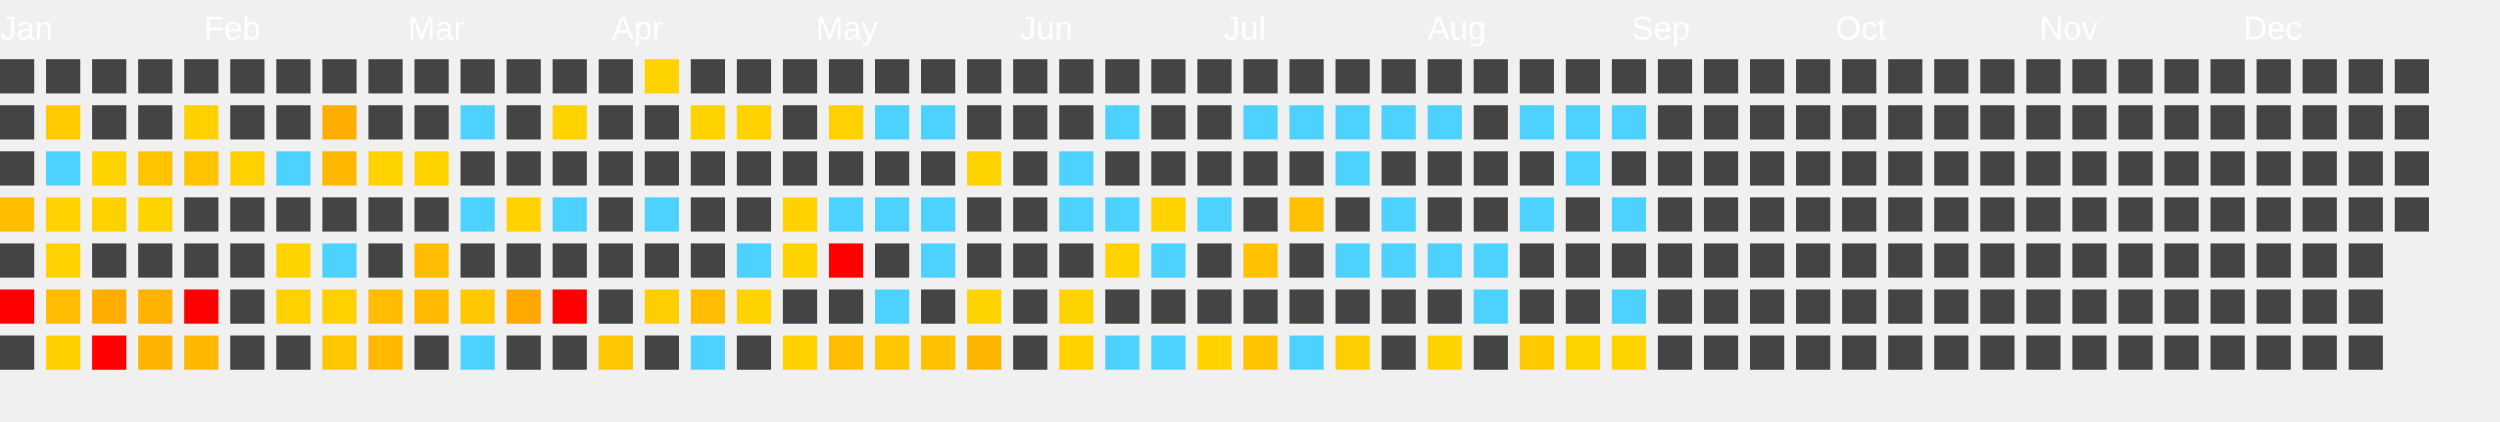
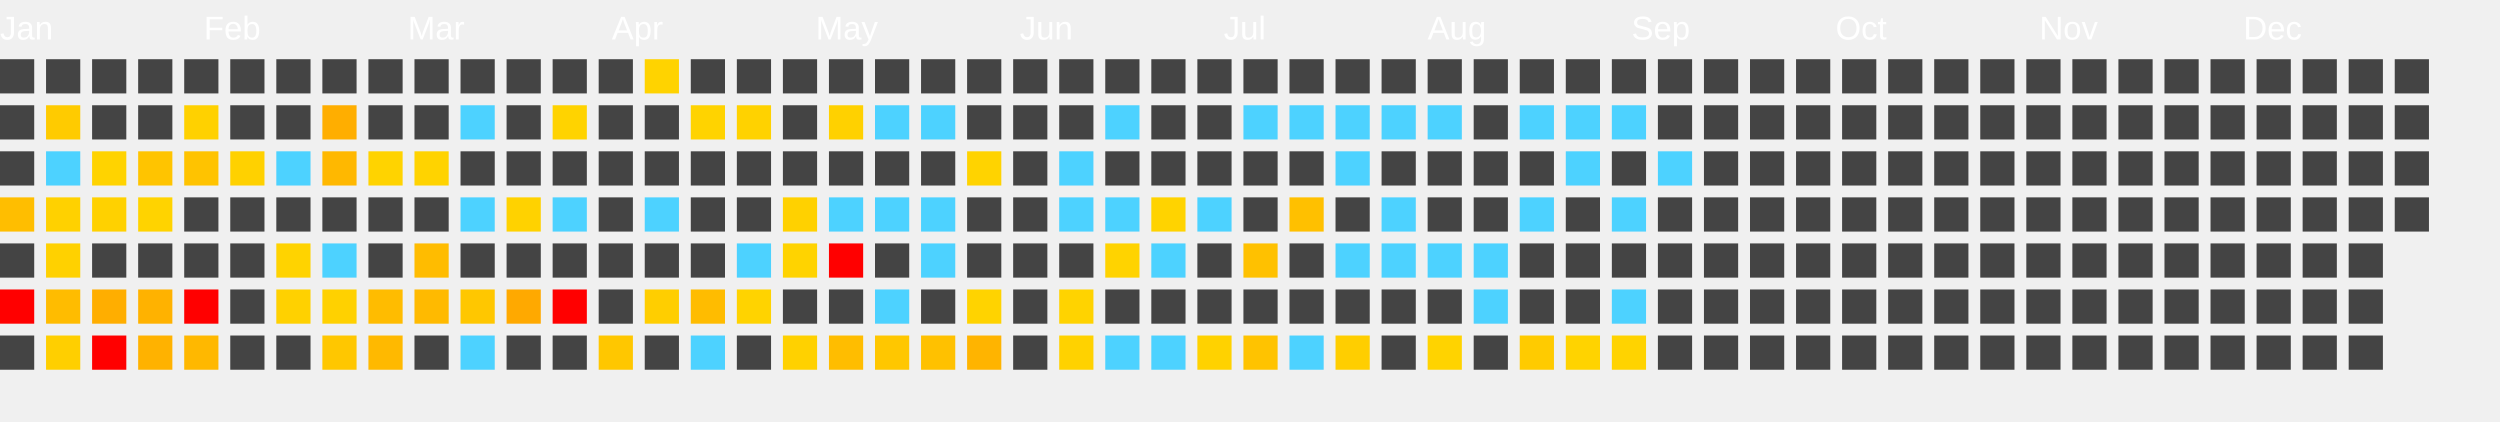
<svg xmlns="http://www.w3.org/2000/svg" baseProfile="full" height="32mm" version="1.1" viewBox="0,0,190,32" width="190mm">
  <defs />
  <rect fill="none" height="32" width="190" x="0" y="0" />
  <text fill="#FFFFFF" style="font-size:2.5px; font-family:Arial" x="0.0" y="3.0">Jan</text>
  <text fill="#FFFFFF" style="font-size:2.5px; font-family:Arial" x="15.5" y="3.0">Feb</text>
  <text fill="#FFFFFF" style="font-size:2.5px; font-family:Arial" x="31.0" y="3.0">Mar</text>
  <text fill="#FFFFFF" style="font-size:2.5px; font-family:Arial" x="46.5" y="3.0">Apr</text>
  <text fill="#FFFFFF" style="font-size:2.5px; font-family:Arial" x="62.0" y="3.0">May</text>
  <text fill="#FFFFFF" style="font-size:2.5px; font-family:Arial" x="77.5" y="3.0">Jun</text>
  <text fill="#FFFFFF" style="font-size:2.5px; font-family:Arial" x="93.0" y="3.0">Jul</text>
  <text fill="#FFFFFF" style="font-size:2.5px; font-family:Arial" x="108.5" y="3.0">Aug</text>
  <text fill="#FFFFFF" style="font-size:2.5px; font-family:Arial" x="124.0" y="3.0">Sep</text>
  <text fill="#FFFFFF" style="font-size:2.5px; font-family:Arial" x="139.5" y="3.0">Oct</text>
  <text fill="#FFFFFF" style="font-size:2.5px; font-family:Arial" x="155.0" y="3.0">Nov</text>
  <text fill="#FFFFFF" style="font-size:2.5px; font-family:Arial" x="170.5" y="3.0">Dec</text>
  <rect fill="#444444" height="2.6" width="2.6" x="0.0" y="4.5" />
  <rect fill="#444444" height="2.6" width="2.6" x="0.0" y="8.0" />
  <rect fill="#444444" height="2.6" width="2.6" x="0.0" y="11.5" />
  <rect fill="#ffbe00" height="2.6" width="2.6" x="0.0" y="15.0" />
  <rect fill="#444444" height="2.6" width="2.6" x="0.0" y="18.5" />
  <rect fill="red" height="2.6" width="2.6" x="0.0" y="22.0" />
  <rect fill="#444444" height="2.6" width="2.6" x="0.0" y="25.5" />
  <rect fill="#444444" height="2.6" width="2.6" x="3.5" y="4.5" />
  <rect fill="#ffcb00" height="2.6" width="2.6" x="3.5" y="8.0" />
  <rect fill="#4dd2ff" height="2.6" width="2.6" x="3.5" y="11.5" />
  <rect fill="#ffd100" height="2.6" width="2.6" x="3.5" y="15.0" />
  <rect fill="#ffd100" height="2.6" width="2.6" x="3.5" y="18.5" />
  <rect fill="#ffbc00" height="2.6" width="2.6" x="3.5" y="22.0" />
  <rect fill="#ffcf00" height="2.6" width="2.6" x="3.5" y="25.5" />
  <rect fill="#444444" height="2.6" width="2.6" x="7.0" y="4.5" />
  <rect fill="#444444" height="2.6" width="2.6" x="7.0" y="8.0" />
  <rect fill="#ffd300" height="2.6" width="2.6" x="7.0" y="11.5" />
  <rect fill="#ffd100" height="2.6" width="2.6" x="7.0" y="15.0" />
  <rect fill="#444444" height="2.6" width="2.6" x="7.0" y="18.5" />
  <rect fill="#ffae00" height="2.6" width="2.6" x="7.0" y="22.0" />
  <rect fill="red" height="2.6" width="2.6" x="7.0" y="25.5" />
  <rect fill="#444444" height="2.6" width="2.6" x="10.5" y="4.5" />
  <rect fill="#444444" height="2.6" width="2.6" x="10.5" y="8.0" />
  <rect fill="#ffc400" height="2.6" width="2.6" x="10.5" y="11.5" />
  <rect fill="#ffd300" height="2.6" width="2.6" x="10.5" y="15.0" />
  <rect fill="#444444" height="2.6" width="2.6" x="10.5" y="18.5" />
  <rect fill="#ffb200" height="2.6" width="2.6" x="10.5" y="22.0" />
  <rect fill="#ffb200" height="2.6" width="2.6" x="10.5" y="25.5" />
  <rect fill="#444444" height="2.6" width="2.6" x="14.0" y="4.5" />
  <rect fill="#ffd100" height="2.6" width="2.6" x="14.0" y="8.0" />
  <rect fill="#ffc300" height="2.6" width="2.6" x="14.0" y="11.5" />
  <rect fill="#444444" height="2.6" width="2.6" x="14.0" y="15.0" />
  <rect fill="#444444" height="2.6" width="2.6" x="14.0" y="18.5" />
  <rect fill="red" height="2.6" width="2.6" x="14.0" y="22.0" />
  <rect fill="#ffb800" height="2.6" width="2.6" x="14.0" y="25.5" />
  <rect fill="#444444" height="2.6" width="2.6" x="17.5" y="4.5" />
  <rect fill="#444444" height="2.6" width="2.6" x="17.5" y="8.0" />
  <rect fill="#ffd100" height="2.6" width="2.6" x="17.5" y="11.5" />
  <rect fill="#444444" height="2.6" width="2.6" x="17.5" y="15.0" />
  <rect fill="#444444" height="2.6" width="2.6" x="17.5" y="18.5" />
  <rect fill="#444444" height="2.6" width="2.6" x="17.5" y="22.0" />
  <rect fill="#444444" height="2.6" width="2.6" x="17.5" y="25.5" />
  <rect fill="#444444" height="2.6" width="2.6" x="21.0" y="4.5" />
  <rect fill="#444444" height="2.6" width="2.6" x="21.0" y="8.0" />
  <rect fill="#4dd2ff" height="2.6" width="2.6" x="21.0" y="11.5" />
  <rect fill="#444444" height="2.6" width="2.6" x="21.0" y="15.0" />
  <rect fill="#ffd300" height="2.6" width="2.6" x="21.0" y="18.5" />
  <rect fill="#ffd100" height="2.6" width="2.6" x="21.0" y="22.0" />
  <rect fill="#444444" height="2.6" width="2.6" x="21.0" y="25.5" />
  <rect fill="#444444" height="2.6" width="2.6" x="24.5" y="4.5" />
  <rect fill="#ffae00" height="2.6" width="2.6" x="24.5" y="8.0" />
  <rect fill="#ffb800" height="2.6" width="2.6" x="24.5" y="11.5" />
  <rect fill="#444444" height="2.6" width="2.6" x="24.5" y="15.0" />
  <rect fill="#4dd2ff" height="2.6" width="2.6" x="24.5" y="18.5" />
  <rect fill="#ffd100" height="2.6" width="2.6" x="24.5" y="22.0" />
  <rect fill="#ffc700" height="2.6" width="2.6" x="24.5" y="25.5" />
  <rect fill="#444444" height="2.6" width="2.6" x="28.0" y="4.5" />
  <rect fill="#444444" height="2.6" width="2.6" x="28.0" y="8.0" />
  <rect fill="#ffd300" height="2.6" width="2.6" x="28.0" y="11.5" />
  <rect fill="#444444" height="2.6" width="2.6" x="28.0" y="15.0" />
  <rect fill="#444444" height="2.6" width="2.6" x="28.0" y="18.5" />
  <rect fill="#ffbc00" height="2.6" width="2.6" x="28.0" y="22.0" />
  <rect fill="#ffb900" height="2.6" width="2.6" x="28.0" y="25.5" />
  <rect fill="#444444" height="2.6" width="2.6" x="31.5" y="4.5" />
  <rect fill="#444444" height="2.6" width="2.6" x="31.5" y="8.0" />
  <rect fill="#ffd300" height="2.6" width="2.6" x="31.5" y="11.5" />
  <rect fill="#444444" height="2.6" width="2.6" x="31.5" y="15.0" />
  <rect fill="#ffbc00" height="2.6" width="2.6" x="31.5" y="18.5" />
  <rect fill="#ffba00" height="2.6" width="2.6" x="31.5" y="22.0" />
  <rect fill="#444444" height="2.6" width="2.6" x="31.5" y="25.5" />
  <rect fill="#444444" height="2.6" width="2.6" x="35.0" y="4.5" />
  <rect fill="#4dd2ff" height="2.6" width="2.6" x="35.0" y="8.0" />
  <rect fill="#444444" height="2.6" width="2.6" x="35.0" y="11.5" />
  <rect fill="#4dd2ff" height="2.6" width="2.6" x="35.0" y="15.0" />
  <rect fill="#444444" height="2.6" width="2.6" x="35.0" y="18.5" />
  <rect fill="#ffc700" height="2.6" width="2.6" x="35.0" y="22.0" />
  <rect fill="#4dd2ff" height="2.6" width="2.6" x="35.0" y="25.5" />
  <rect fill="#444444" height="2.6" width="2.6" x="38.5" y="4.5" />
  <rect fill="#444444" height="2.6" width="2.6" x="38.5" y="8.0" />
  <rect fill="#444444" height="2.6" width="2.6" x="38.5" y="11.5" />
  <rect fill="#ffd200" height="2.6" width="2.6" x="38.5" y="15.0" />
  <rect fill="#444444" height="2.6" width="2.6" x="38.5" y="18.5" />
  <rect fill="#ffa900" height="2.6" width="2.6" x="38.5" y="22.0" />
  <rect fill="#444444" height="2.6" width="2.6" x="38.5" y="25.5" />
  <rect fill="#444444" height="2.6" width="2.6" x="42.0" y="4.5" />
  <rect fill="#ffd300" height="2.6" width="2.6" x="42.0" y="8.0" />
  <rect fill="#444444" height="2.6" width="2.6" x="42.0" y="11.5" />
  <rect fill="#4dd2ff" height="2.6" width="2.6" x="42.0" y="15.0" />
  <rect fill="#444444" height="2.6" width="2.6" x="42.0" y="18.5" />
  <rect fill="red" height="2.6" width="2.6" x="42.0" y="22.0" />
  <rect fill="#444444" height="2.6" width="2.6" x="42.0" y="25.5" />
  <rect fill="#444444" height="2.6" width="2.6" x="45.5" y="4.5" />
  <rect fill="#444444" height="2.6" width="2.6" x="45.5" y="8.0" />
  <rect fill="#444444" height="2.6" width="2.6" x="45.5" y="11.5" />
  <rect fill="#444444" height="2.6" width="2.6" x="45.5" y="15.0" />
  <rect fill="#444444" height="2.6" width="2.6" x="45.5" y="18.5" />
  <rect fill="#444444" height="2.6" width="2.6" x="45.5" y="22.0" />
  <rect fill="#ffc700" height="2.6" width="2.6" x="45.5" y="25.5" />
  <rect fill="#ffd300" height="2.6" width="2.6" x="49.0" y="4.5" />
  <rect fill="#444444" height="2.6" width="2.6" x="49.0" y="8.0" />
  <rect fill="#444444" height="2.6" width="2.6" x="49.0" y="11.5" />
  <rect fill="#4dd2ff" height="2.6" width="2.6" x="49.0" y="15.0" />
  <rect fill="#444444" height="2.6" width="2.6" x="49.0" y="18.5" />
  <rect fill="#ffce00" height="2.6" width="2.6" x="49.0" y="22.0" />
  <rect fill="#444444" height="2.6" width="2.6" x="49.0" y="25.5" />
  <rect fill="#444444" height="2.6" width="2.6" x="52.5" y="4.5" />
  <rect fill="#ffd300" height="2.6" width="2.6" x="52.5" y="8.0" />
  <rect fill="#444444" height="2.6" width="2.6" x="52.5" y="11.5" />
  <rect fill="#444444" height="2.6" width="2.6" x="52.5" y="15.0" />
  <rect fill="#444444" height="2.6" width="2.6" x="52.5" y="18.5" />
  <rect fill="#ffbc00" height="2.6" width="2.6" x="52.5" y="22.0" />
  <rect fill="#4dd2ff" height="2.6" width="2.6" x="52.5" y="25.5" />
  <rect fill="#444444" height="2.6" width="2.6" x="56.0" y="4.5" />
  <rect fill="#ffd200" height="2.6" width="2.6" x="56.0" y="8.0" />
  <rect fill="#444444" height="2.6" width="2.6" x="56.0" y="11.5" />
  <rect fill="#444444" height="2.6" width="2.6" x="56.0" y="15.0" />
  <rect fill="#4dd2ff" height="2.6" width="2.6" x="56.0" y="18.5" />
  <rect fill="#ffd300" height="2.6" width="2.6" x="56.0" y="22.0" />
  <rect fill="#444444" height="2.6" width="2.6" x="56.0" y="25.5" />
  <rect fill="#444444" height="2.6" width="2.6" x="59.5" y="4.5" />
  <rect fill="#444444" height="2.6" width="2.6" x="59.5" y="8.0" />
  <rect fill="#444444" height="2.6" width="2.6" x="59.5" y="11.5" />
  <rect fill="#ffd100" height="2.6" width="2.6" x="59.5" y="15.0" />
  <rect fill="#ffd300" height="2.6" width="2.6" x="59.5" y="18.5" />
  <rect fill="#444444" height="2.6" width="2.6" x="59.5" y="22.0" />
  <rect fill="#ffd100" height="2.6" width="2.6" x="59.5" y="25.5" />
  <rect fill="#444444" height="2.6" width="2.6" x="63.0" y="4.5" />
  <rect fill="#ffd100" height="2.6" width="2.6" x="63.0" y="8.0" />
  <rect fill="#444444" height="2.6" width="2.6" x="63.0" y="11.5" />
  <rect fill="#4dd2ff" height="2.6" width="2.6" x="63.0" y="15.0" />
  <rect fill="red" height="2.6" width="2.6" x="63.0" y="18.5" />
  <rect fill="#444444" height="2.6" width="2.6" x="63.0" y="22.0" />
  <rect fill="#ffbd00" height="2.6" width="2.6" x="63.0" y="25.5" />
  <rect fill="#444444" height="2.6" width="2.6" x="66.5" y="4.5" />
  <rect fill="#4dd2ff" height="2.6" width="2.6" x="66.5" y="8.0" />
  <rect fill="#444444" height="2.6" width="2.6" x="66.5" y="11.5" />
  <rect fill="#4dd2ff" height="2.6" width="2.6" x="66.5" y="15.0" />
  <rect fill="#444444" height="2.6" width="2.6" x="66.5" y="18.5" />
  <rect fill="#4dd2ff" height="2.6" width="2.6" x="66.5" y="22.0" />
  <rect fill="#ffc700" height="2.6" width="2.6" x="66.5" y="25.5" />
  <rect fill="#444444" height="2.6" width="2.6" x="70.0" y="4.5" />
  <rect fill="#4dd2ff" height="2.6" width="2.6" x="70.0" y="8.0" />
  <rect fill="#444444" height="2.6" width="2.6" x="70.0" y="11.5" />
  <rect fill="#4dd2ff" height="2.6" width="2.6" x="70.0" y="15.0" />
  <rect fill="#4dd2ff" height="2.6" width="2.6" x="70.0" y="18.5" />
  <rect fill="#444444" height="2.6" width="2.6" x="70.0" y="22.0" />
  <rect fill="#ffc100" height="2.6" width="2.6" x="70.0" y="25.5" />
  <rect fill="#444444" height="2.6" width="2.6" x="73.5" y="4.5" />
  <rect fill="#444444" height="2.6" width="2.6" x="73.5" y="8.0" />
  <rect fill="#ffd300" height="2.6" width="2.6" x="73.5" y="11.5" />
  <rect fill="#444444" height="2.6" width="2.6" x="73.5" y="15.0" />
  <rect fill="#444444" height="2.6" width="2.6" x="73.5" y="18.5" />
  <rect fill="#ffd300" height="2.6" width="2.6" x="73.5" y="22.0" />
  <rect fill="#ffb400" height="2.6" width="2.6" x="73.5" y="25.5" />
  <rect fill="#444444" height="2.6" width="2.6" x="77.0" y="4.5" />
  <rect fill="#444444" height="2.6" width="2.6" x="77.0" y="8.0" />
  <rect fill="#444444" height="2.6" width="2.6" x="77.0" y="11.5" />
  <rect fill="#444444" height="2.6" width="2.6" x="77.0" y="15.0" />
  <rect fill="#444444" height="2.6" width="2.6" x="77.0" y="18.5" />
  <rect fill="#444444" height="2.6" width="2.6" x="77.0" y="22.0" />
  <rect fill="#444444" height="2.6" width="2.6" x="77.0" y="25.5" />
  <rect fill="#444444" height="2.6" width="2.6" x="80.5" y="4.5" />
  <rect fill="#444444" height="2.6" width="2.6" x="80.5" y="8.0" />
  <rect fill="#4dd2ff" height="2.6" width="2.6" x="80.5" y="11.5" />
  <rect fill="#4dd2ff" height="2.6" width="2.6" x="80.5" y="15.0" />
  <rect fill="#444444" height="2.6" width="2.6" x="80.5" y="18.5" />
  <rect fill="#ffd300" height="2.6" width="2.6" x="80.5" y="22.0" />
  <rect fill="#ffd200" height="2.6" width="2.6" x="80.5" y="25.5" />
  <rect fill="#444444" height="2.6" width="2.6" x="84.0" y="4.5" />
  <rect fill="#4dd2ff" height="2.6" width="2.6" x="84.0" y="8.0" />
  <rect fill="#444444" height="2.6" width="2.6" x="84.0" y="11.5" />
  <rect fill="#4dd2ff" height="2.6" width="2.6" x="84.0" y="15.0" />
  <rect fill="#ffd300" height="2.6" width="2.6" x="84.0" y="18.5" />
  <rect fill="#444444" height="2.6" width="2.6" x="84.0" y="22.0" />
  <rect fill="#4dd2ff" height="2.6" width="2.6" x="84.0" y="25.5" />
  <rect fill="#444444" height="2.6" width="2.6" x="87.5" y="4.5" />
  <rect fill="#444444" height="2.6" width="2.6" x="87.5" y="8.0" />
  <rect fill="#444444" height="2.6" width="2.6" x="87.5" y="11.5" />
  <rect fill="#ffd300" height="2.6" width="2.6" x="87.5" y="15.0" />
  <rect fill="#4dd2ff" height="2.6" width="2.6" x="87.5" y="18.5" />
  <rect fill="#444444" height="2.6" width="2.6" x="87.5" y="22.0" />
  <rect fill="#4dd2ff" height="2.6" width="2.6" x="87.5" y="25.5" />
  <rect fill="#444444" height="2.6" width="2.6" x="91.0" y="4.5" />
  <rect fill="#444444" height="2.6" width="2.6" x="91.0" y="8.0" />
  <rect fill="#444444" height="2.6" width="2.6" x="91.0" y="11.5" />
  <rect fill="#4dd2ff" height="2.6" width="2.6" x="91.0" y="15.0" />
  <rect fill="#444444" height="2.6" width="2.6" x="91.0" y="18.5" />
  <rect fill="#444444" height="2.6" width="2.6" x="91.0" y="22.0" />
  <rect fill="#ffd200" height="2.6" width="2.6" x="91.0" y="25.5" />
  <rect fill="#444444" height="2.6" width="2.6" x="94.5" y="4.5" />
  <rect fill="#4dd2ff" height="2.6" width="2.6" x="94.5" y="8.0" />
  <rect fill="#444444" height="2.6" width="2.6" x="94.5" y="11.5" />
  <rect fill="#444444" height="2.6" width="2.6" x="94.5" y="15.0" />
  <rect fill="#ffc100" height="2.6" width="2.6" x="94.5" y="18.5" />
  <rect fill="#444444" height="2.6" width="2.6" x="94.5" y="22.0" />
  <rect fill="#ffc300" height="2.6" width="2.6" x="94.5" y="25.5" />
  <rect fill="#444444" height="2.6" width="2.6" x="98.0" y="4.5" />
  <rect fill="#4dd2ff" height="2.6" width="2.6" x="98.0" y="8.0" />
  <rect fill="#444444" height="2.6" width="2.6" x="98.0" y="11.5" />
  <rect fill="#ffc000" height="2.6" width="2.6" x="98.0" y="15.0" />
  <rect fill="#444444" height="2.6" width="2.6" x="98.0" y="18.5" />
  <rect fill="#444444" height="2.6" width="2.6" x="98.0" y="22.0" />
  <rect fill="#4dd2ff" height="2.6" width="2.6" x="98.0" y="25.5" />
  <rect fill="#444444" height="2.6" width="2.6" x="101.5" y="4.5" />
  <rect fill="#4dd2ff" height="2.6" width="2.6" x="101.5" y="8.0" />
  <rect fill="#4dd2ff" height="2.6" width="2.6" x="101.5" y="11.5" />
  <rect fill="#444444" height="2.6" width="2.6" x="101.5" y="15.0" />
  <rect fill="#4dd2ff" height="2.6" width="2.6" x="101.5" y="18.5" />
  <rect fill="#444444" height="2.6" width="2.6" x="101.5" y="22.0" />
  <rect fill="#ffce00" height="2.6" width="2.6" x="101.5" y="25.5" />
  <rect fill="#444444" height="2.6" width="2.6" x="105.0" y="4.5" />
  <rect fill="#4dd2ff" height="2.6" width="2.6" x="105.0" y="8.0" />
  <rect fill="#444444" height="2.6" width="2.6" x="105.0" y="11.5" />
  <rect fill="#4dd2ff" height="2.6" width="2.6" x="105.0" y="15.0" />
  <rect fill="#4dd2ff" height="2.6" width="2.6" x="105.0" y="18.5" />
  <rect fill="#444444" height="2.6" width="2.6" x="105.0" y="22.0" />
  <rect fill="#444444" height="2.6" width="2.6" x="105.0" y="25.5" />
  <rect fill="#444444" height="2.6" width="2.6" x="108.5" y="4.5" />
  <rect fill="#4dd2ff" height="2.6" width="2.6" x="108.5" y="8.0" />
  <rect fill="#444444" height="2.6" width="2.6" x="108.5" y="11.5" />
  <rect fill="#444444" height="2.6" width="2.6" x="108.5" y="15.0" />
  <rect fill="#4dd2ff" height="2.6" width="2.6" x="108.5" y="18.5" />
  <rect fill="#444444" height="2.6" width="2.6" x="108.5" y="22.0" />
  <rect fill="#ffd300" height="2.6" width="2.6" x="108.5" y="25.5" />
  <rect fill="#444444" height="2.6" width="2.6" x="112.0" y="4.5" />
  <rect fill="#444444" height="2.6" width="2.6" x="112.0" y="8.0" />
  <rect fill="#444444" height="2.6" width="2.6" x="112.0" y="11.5" />
  <rect fill="#444444" height="2.6" width="2.6" x="112.0" y="15.0" />
  <rect fill="#4dd2ff" height="2.6" width="2.6" x="112.0" y="18.5" />
  <rect fill="#4dd2ff" height="2.6" width="2.6" x="112.0" y="22.0" />
  <rect fill="#444444" height="2.6" width="2.6" x="112.0" y="25.5" />
  <rect fill="#444444" height="2.6" width="2.6" x="115.5" y="4.5" />
  <rect fill="#4dd2ff" height="2.6" width="2.6" x="115.5" y="8.0" />
  <rect fill="#444444" height="2.6" width="2.6" x="115.5" y="11.5" />
  <rect fill="#4dd2ff" height="2.6" width="2.6" x="115.5" y="15.0" />
  <rect fill="#444444" height="2.6" width="2.6" x="115.5" y="18.5" />
  <rect fill="#444444" height="2.6" width="2.6" x="115.5" y="22.0" />
  <rect fill="#ffcb00" height="2.6" width="2.6" x="115.5" y="25.5" />
  <rect fill="#444444" height="2.6" width="2.6" x="119.0" y="4.5" />
  <rect fill="#4dd2ff" height="2.6" width="2.6" x="119.0" y="8.0" />
  <rect fill="#4dd2ff" height="2.6" width="2.6" x="119.0" y="11.5" />
  <rect fill="#444444" height="2.6" width="2.6" x="119.0" y="15.0" />
  <rect fill="#444444" height="2.6" width="2.6" x="119.0" y="18.5" />
  <rect fill="#444444" height="2.6" width="2.6" x="119.0" y="22.0" />
  <rect fill="#ffd300" height="2.6" width="2.6" x="119.0" y="25.5" />
  <rect fill="#444444" height="2.6" width="2.6" x="122.5" y="4.5" />
  <rect fill="#4dd2ff" height="2.6" width="2.6" x="122.5" y="8.0" />
  <rect fill="#444444" height="2.6" width="2.6" x="122.5" y="11.5" />
  <rect fill="#4dd2ff" height="2.6" width="2.6" x="122.5" y="15.0" />
  <rect fill="#444444" height="2.6" width="2.6" x="122.5" y="18.5" />
  <rect fill="#4dd2ff" height="2.6" width="2.6" x="122.5" y="22.0" />
  <rect fill="#ffd300" height="2.6" width="2.6" x="122.5" y="25.5" />
  <rect fill="#444444" height="2.6" width="2.6" x="126.0" y="4.5" />
  <rect fill="#444444" height="2.6" width="2.6" x="126.0" y="8.0" />
-   <rect fill="#444444" height="2.6" width="2.6" x="126.0" y="11.5" />
+   <rect fill="#4dd2ff" height="2.6" width="2.6" x="126.0" y="11.5" />
  <rect fill="#444444" height="2.6" width="2.6" x="126.0" y="15.0" />
  <rect fill="#444444" height="2.6" width="2.6" x="126.0" y="18.5" />
  <rect fill="#444444" height="2.6" width="2.6" x="126.0" y="22.0" />
  <rect fill="#444444" height="2.6" width="2.6" x="126.0" y="25.5" />
  <rect fill="#444444" height="2.6" width="2.6" x="129.5" y="4.5" />
  <rect fill="#444444" height="2.6" width="2.6" x="129.5" y="8.0" />
  <rect fill="#444444" height="2.6" width="2.6" x="129.5" y="11.5" />
  <rect fill="#444444" height="2.6" width="2.6" x="129.5" y="15.0" />
  <rect fill="#444444" height="2.6" width="2.6" x="129.5" y="18.5" />
  <rect fill="#444444" height="2.6" width="2.6" x="129.5" y="22.0" />
  <rect fill="#444444" height="2.6" width="2.6" x="129.5" y="25.5" />
  <rect fill="#444444" height="2.6" width="2.6" x="133.0" y="4.5" />
  <rect fill="#444444" height="2.6" width="2.6" x="133.0" y="8.0" />
  <rect fill="#444444" height="2.6" width="2.6" x="133.0" y="11.5" />
  <rect fill="#444444" height="2.6" width="2.6" x="133.0" y="15.0" />
  <rect fill="#444444" height="2.6" width="2.6" x="133.0" y="18.5" />
  <rect fill="#444444" height="2.6" width="2.6" x="133.0" y="22.0" />
  <rect fill="#444444" height="2.6" width="2.6" x="133.0" y="25.5" />
  <rect fill="#444444" height="2.6" width="2.6" x="136.5" y="4.5" />
  <rect fill="#444444" height="2.6" width="2.6" x="136.5" y="8.0" />
  <rect fill="#444444" height="2.6" width="2.6" x="136.5" y="11.5" />
  <rect fill="#444444" height="2.6" width="2.6" x="136.5" y="15.0" />
  <rect fill="#444444" height="2.6" width="2.6" x="136.5" y="18.5" />
  <rect fill="#444444" height="2.6" width="2.6" x="136.5" y="22.0" />
  <rect fill="#444444" height="2.6" width="2.6" x="136.5" y="25.5" />
  <rect fill="#444444" height="2.6" width="2.6" x="140.0" y="4.5" />
  <rect fill="#444444" height="2.6" width="2.6" x="140.0" y="8.0" />
  <rect fill="#444444" height="2.6" width="2.6" x="140.0" y="11.5" />
  <rect fill="#444444" height="2.6" width="2.6" x="140.0" y="15.0" />
  <rect fill="#444444" height="2.6" width="2.6" x="140.0" y="18.5" />
  <rect fill="#444444" height="2.6" width="2.6" x="140.0" y="22.0" />
  <rect fill="#444444" height="2.6" width="2.6" x="140.0" y="25.5" />
  <rect fill="#444444" height="2.6" width="2.6" x="143.5" y="4.5" />
  <rect fill="#444444" height="2.6" width="2.6" x="143.5" y="8.0" />
  <rect fill="#444444" height="2.6" width="2.6" x="143.5" y="11.5" />
  <rect fill="#444444" height="2.6" width="2.6" x="143.5" y="15.0" />
  <rect fill="#444444" height="2.6" width="2.6" x="143.5" y="18.5" />
  <rect fill="#444444" height="2.6" width="2.6" x="143.5" y="22.0" />
  <rect fill="#444444" height="2.6" width="2.6" x="143.5" y="25.5" />
  <rect fill="#444444" height="2.6" width="2.6" x="147.0" y="4.5" />
  <rect fill="#444444" height="2.6" width="2.6" x="147.0" y="8.0" />
  <rect fill="#444444" height="2.6" width="2.6" x="147.0" y="11.5" />
  <rect fill="#444444" height="2.6" width="2.6" x="147.0" y="15.0" />
  <rect fill="#444444" height="2.6" width="2.6" x="147.0" y="18.5" />
  <rect fill="#444444" height="2.6" width="2.6" x="147.0" y="22.0" />
  <rect fill="#444444" height="2.6" width="2.6" x="147.0" y="25.5" />
  <rect fill="#444444" height="2.6" width="2.6" x="150.5" y="4.5" />
  <rect fill="#444444" height="2.6" width="2.6" x="150.5" y="8.0" />
  <rect fill="#444444" height="2.6" width="2.6" x="150.5" y="11.5" />
  <rect fill="#444444" height="2.6" width="2.6" x="150.5" y="15.0" />
  <rect fill="#444444" height="2.6" width="2.6" x="150.5" y="18.5" />
  <rect fill="#444444" height="2.6" width="2.6" x="150.5" y="22.0" />
  <rect fill="#444444" height="2.6" width="2.6" x="150.5" y="25.5" />
  <rect fill="#444444" height="2.6" width="2.6" x="154.0" y="4.5" />
  <rect fill="#444444" height="2.6" width="2.6" x="154.0" y="8.0" />
  <rect fill="#444444" height="2.6" width="2.6" x="154.0" y="11.5" />
  <rect fill="#444444" height="2.6" width="2.6" x="154.0" y="15.0" />
  <rect fill="#444444" height="2.6" width="2.6" x="154.0" y="18.5" />
  <rect fill="#444444" height="2.6" width="2.6" x="154.0" y="22.0" />
  <rect fill="#444444" height="2.6" width="2.6" x="154.0" y="25.5" />
  <rect fill="#444444" height="2.6" width="2.6" x="157.5" y="4.5" />
  <rect fill="#444444" height="2.6" width="2.6" x="157.5" y="8.0" />
  <rect fill="#444444" height="2.6" width="2.6" x="157.5" y="11.5" />
  <rect fill="#444444" height="2.6" width="2.6" x="157.5" y="15.0" />
  <rect fill="#444444" height="2.6" width="2.6" x="157.5" y="18.5" />
  <rect fill="#444444" height="2.6" width="2.6" x="157.5" y="22.0" />
  <rect fill="#444444" height="2.6" width="2.6" x="157.5" y="25.5" />
  <rect fill="#444444" height="2.6" width="2.6" x="161.0" y="4.5" />
  <rect fill="#444444" height="2.6" width="2.6" x="161.0" y="8.0" />
  <rect fill="#444444" height="2.6" width="2.6" x="161.0" y="11.5" />
  <rect fill="#444444" height="2.6" width="2.6" x="161.0" y="15.0" />
  <rect fill="#444444" height="2.6" width="2.6" x="161.0" y="18.5" />
  <rect fill="#444444" height="2.6" width="2.6" x="161.0" y="22.0" />
  <rect fill="#444444" height="2.6" width="2.6" x="161.0" y="25.5" />
  <rect fill="#444444" height="2.6" width="2.6" x="164.5" y="4.5" />
  <rect fill="#444444" height="2.6" width="2.6" x="164.5" y="8.0" />
  <rect fill="#444444" height="2.6" width="2.6" x="164.5" y="11.5" />
  <rect fill="#444444" height="2.6" width="2.6" x="164.5" y="15.0" />
  <rect fill="#444444" height="2.6" width="2.6" x="164.5" y="18.5" />
  <rect fill="#444444" height="2.6" width="2.6" x="164.5" y="22.0" />
  <rect fill="#444444" height="2.6" width="2.6" x="164.5" y="25.5" />
  <rect fill="#444444" height="2.6" width="2.6" x="168.0" y="4.5" />
  <rect fill="#444444" height="2.6" width="2.6" x="168.0" y="8.0" />
  <rect fill="#444444" height="2.6" width="2.6" x="168.0" y="11.5" />
  <rect fill="#444444" height="2.6" width="2.6" x="168.0" y="15.0" />
  <rect fill="#444444" height="2.6" width="2.6" x="168.0" y="18.5" />
  <rect fill="#444444" height="2.6" width="2.6" x="168.0" y="22.0" />
  <rect fill="#444444" height="2.6" width="2.6" x="168.0" y="25.5" />
  <rect fill="#444444" height="2.6" width="2.6" x="171.5" y="4.5" />
  <rect fill="#444444" height="2.6" width="2.6" x="171.5" y="8.0" />
  <rect fill="#444444" height="2.6" width="2.6" x="171.5" y="11.5" />
  <rect fill="#444444" height="2.6" width="2.6" x="171.5" y="15.0" />
  <rect fill="#444444" height="2.6" width="2.6" x="171.5" y="18.5" />
  <rect fill="#444444" height="2.6" width="2.6" x="171.5" y="22.0" />
  <rect fill="#444444" height="2.6" width="2.6" x="171.5" y="25.5" />
  <rect fill="#444444" height="2.6" width="2.6" x="175.0" y="4.5" />
  <rect fill="#444444" height="2.6" width="2.6" x="175.0" y="8.0" />
  <rect fill="#444444" height="2.6" width="2.6" x="175.0" y="11.5" />
  <rect fill="#444444" height="2.6" width="2.6" x="175.0" y="15.0" />
  <rect fill="#444444" height="2.6" width="2.6" x="175.0" y="18.5" />
  <rect fill="#444444" height="2.6" width="2.6" x="175.0" y="22.0" />
  <rect fill="#444444" height="2.6" width="2.6" x="175.0" y="25.5" />
  <rect fill="#444444" height="2.6" width="2.6" x="178.5" y="4.5" />
  <rect fill="#444444" height="2.6" width="2.6" x="178.5" y="8.0" />
  <rect fill="#444444" height="2.6" width="2.6" x="178.5" y="11.5" />
  <rect fill="#444444" height="2.6" width="2.6" x="178.5" y="15.0" />
  <rect fill="#444444" height="2.6" width="2.6" x="178.5" y="18.5" />
  <rect fill="#444444" height="2.6" width="2.6" x="178.5" y="22.0" />
  <rect fill="#444444" height="2.6" width="2.6" x="178.5" y="25.5" />
  <rect fill="#444444" height="2.6" width="2.6" x="182.0" y="4.5" />
  <rect fill="#444444" height="2.6" width="2.6" x="182.0" y="8.0" />
  <rect fill="#444444" height="2.6" width="2.6" x="182.0" y="11.5" />
  <rect fill="#444444" height="2.6" width="2.6" x="182.0" y="15.0" />
</svg>
